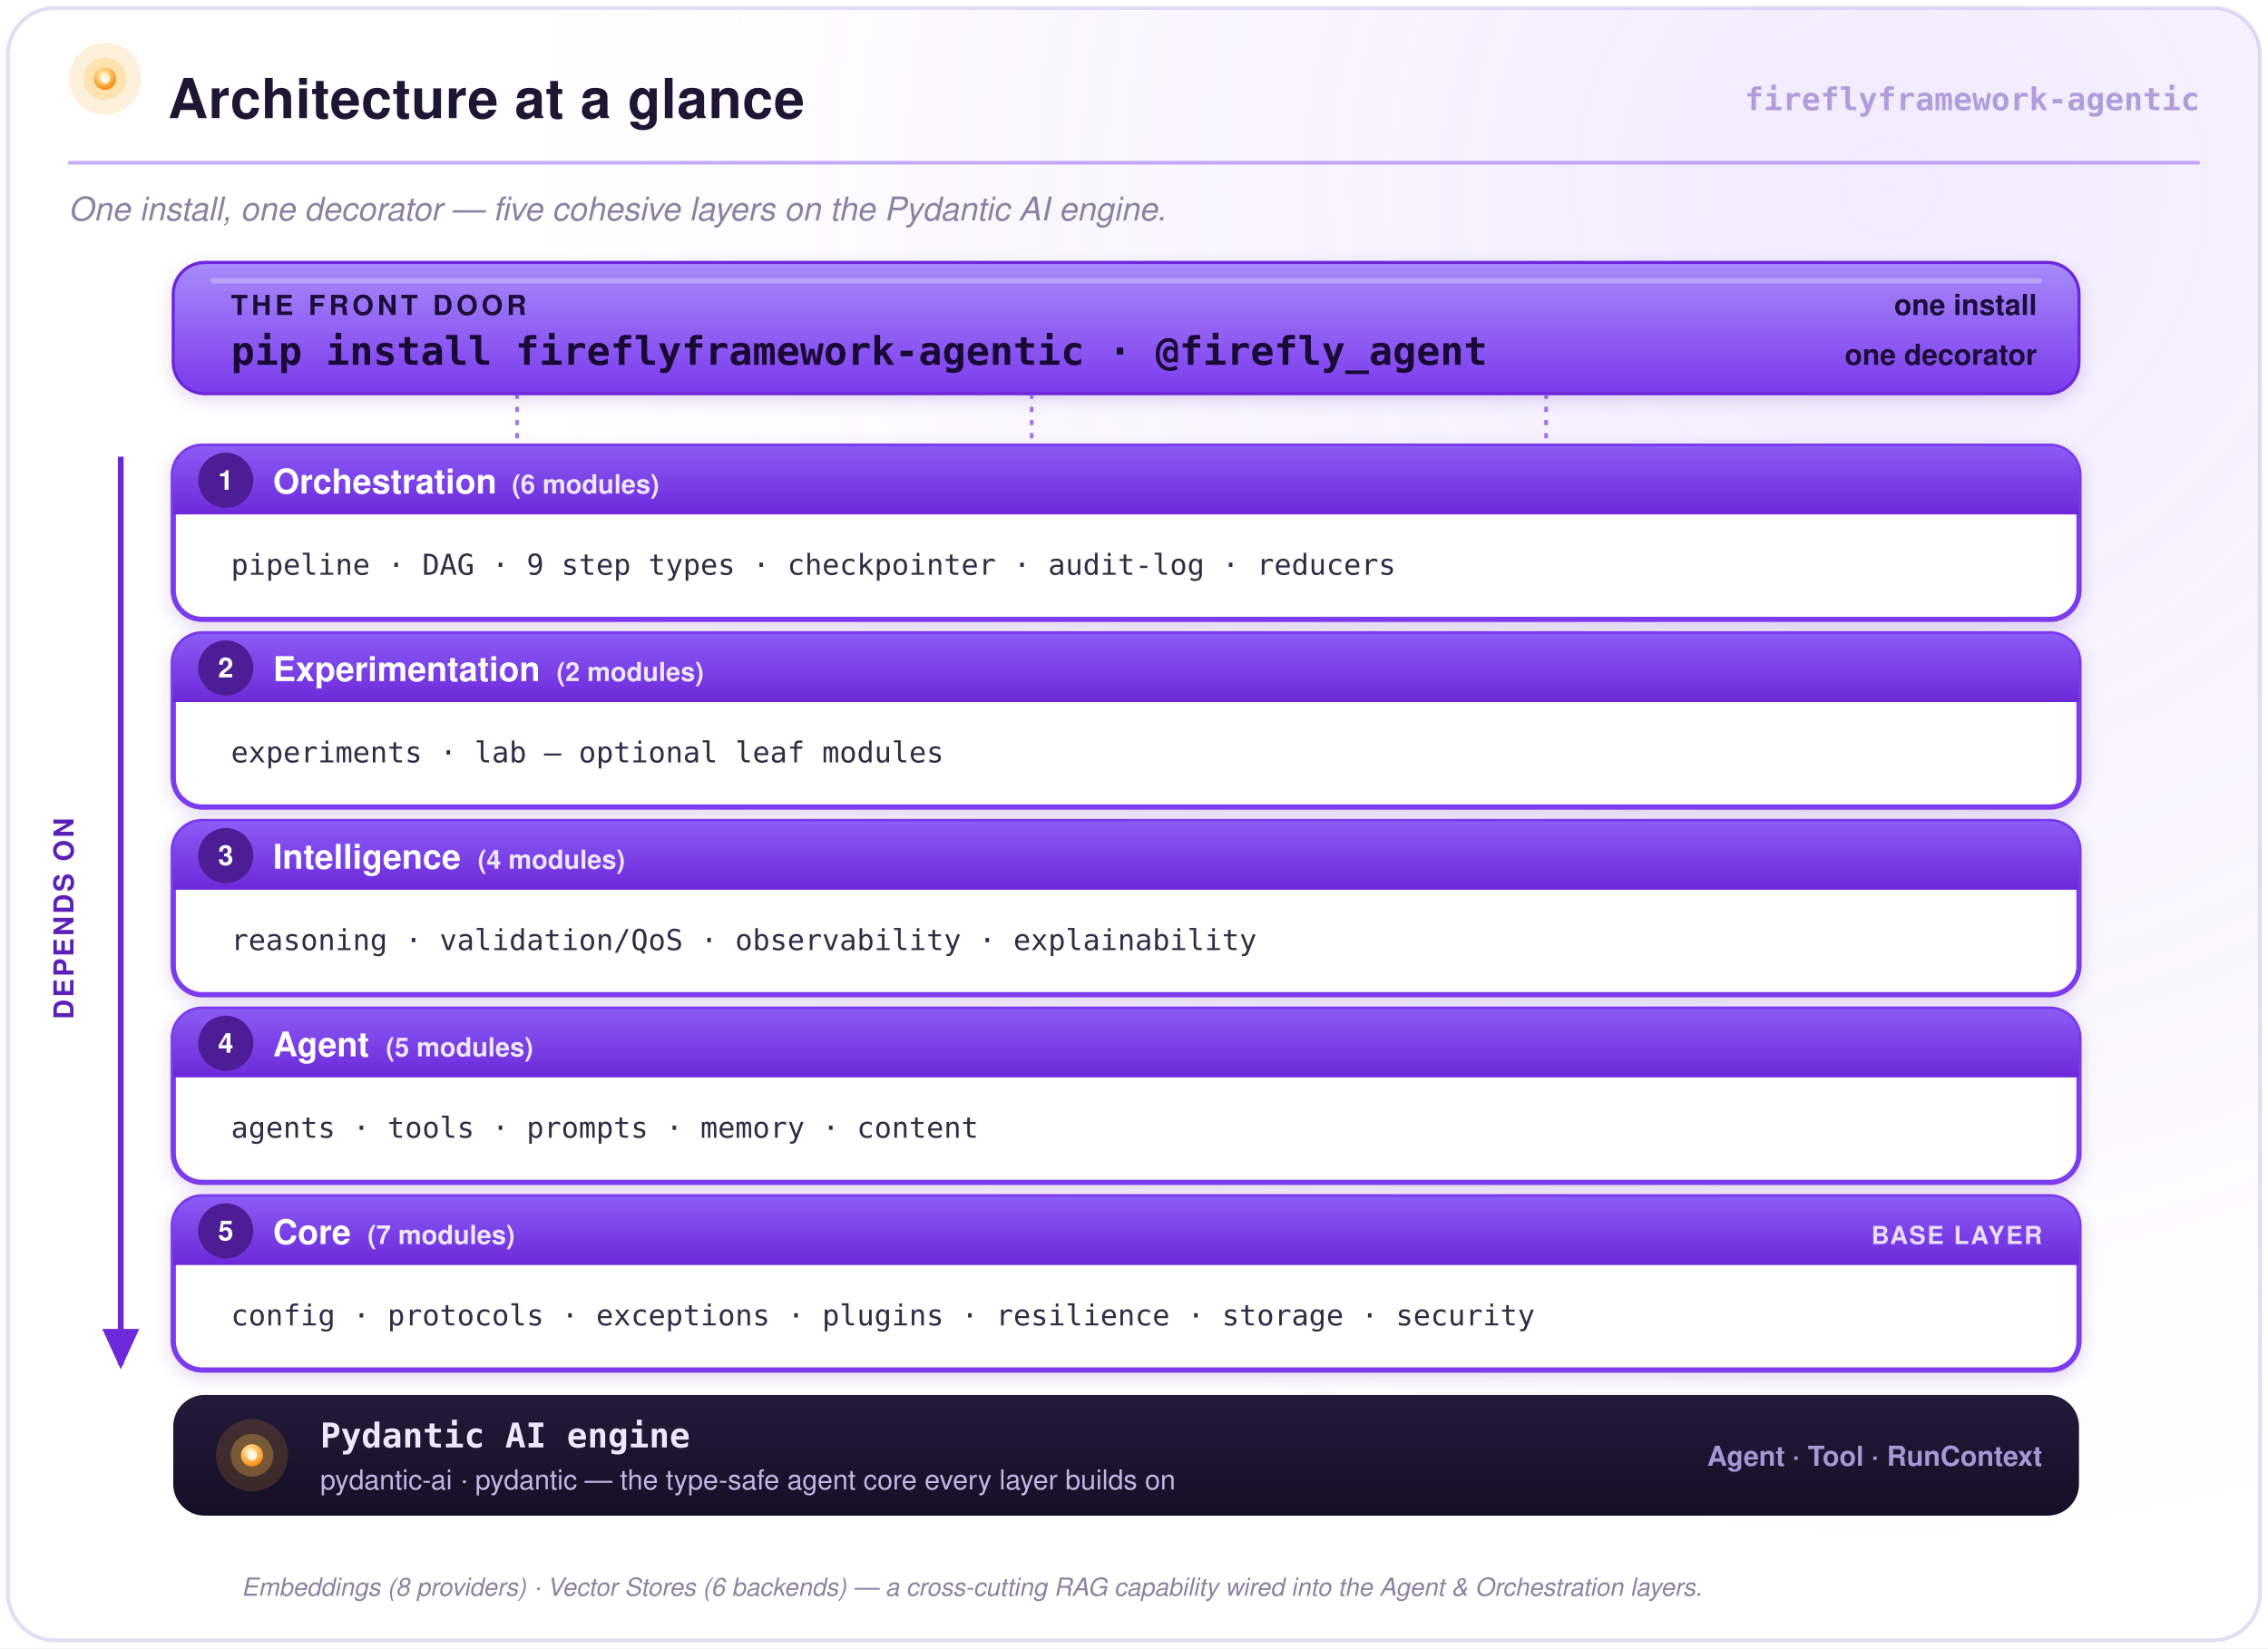
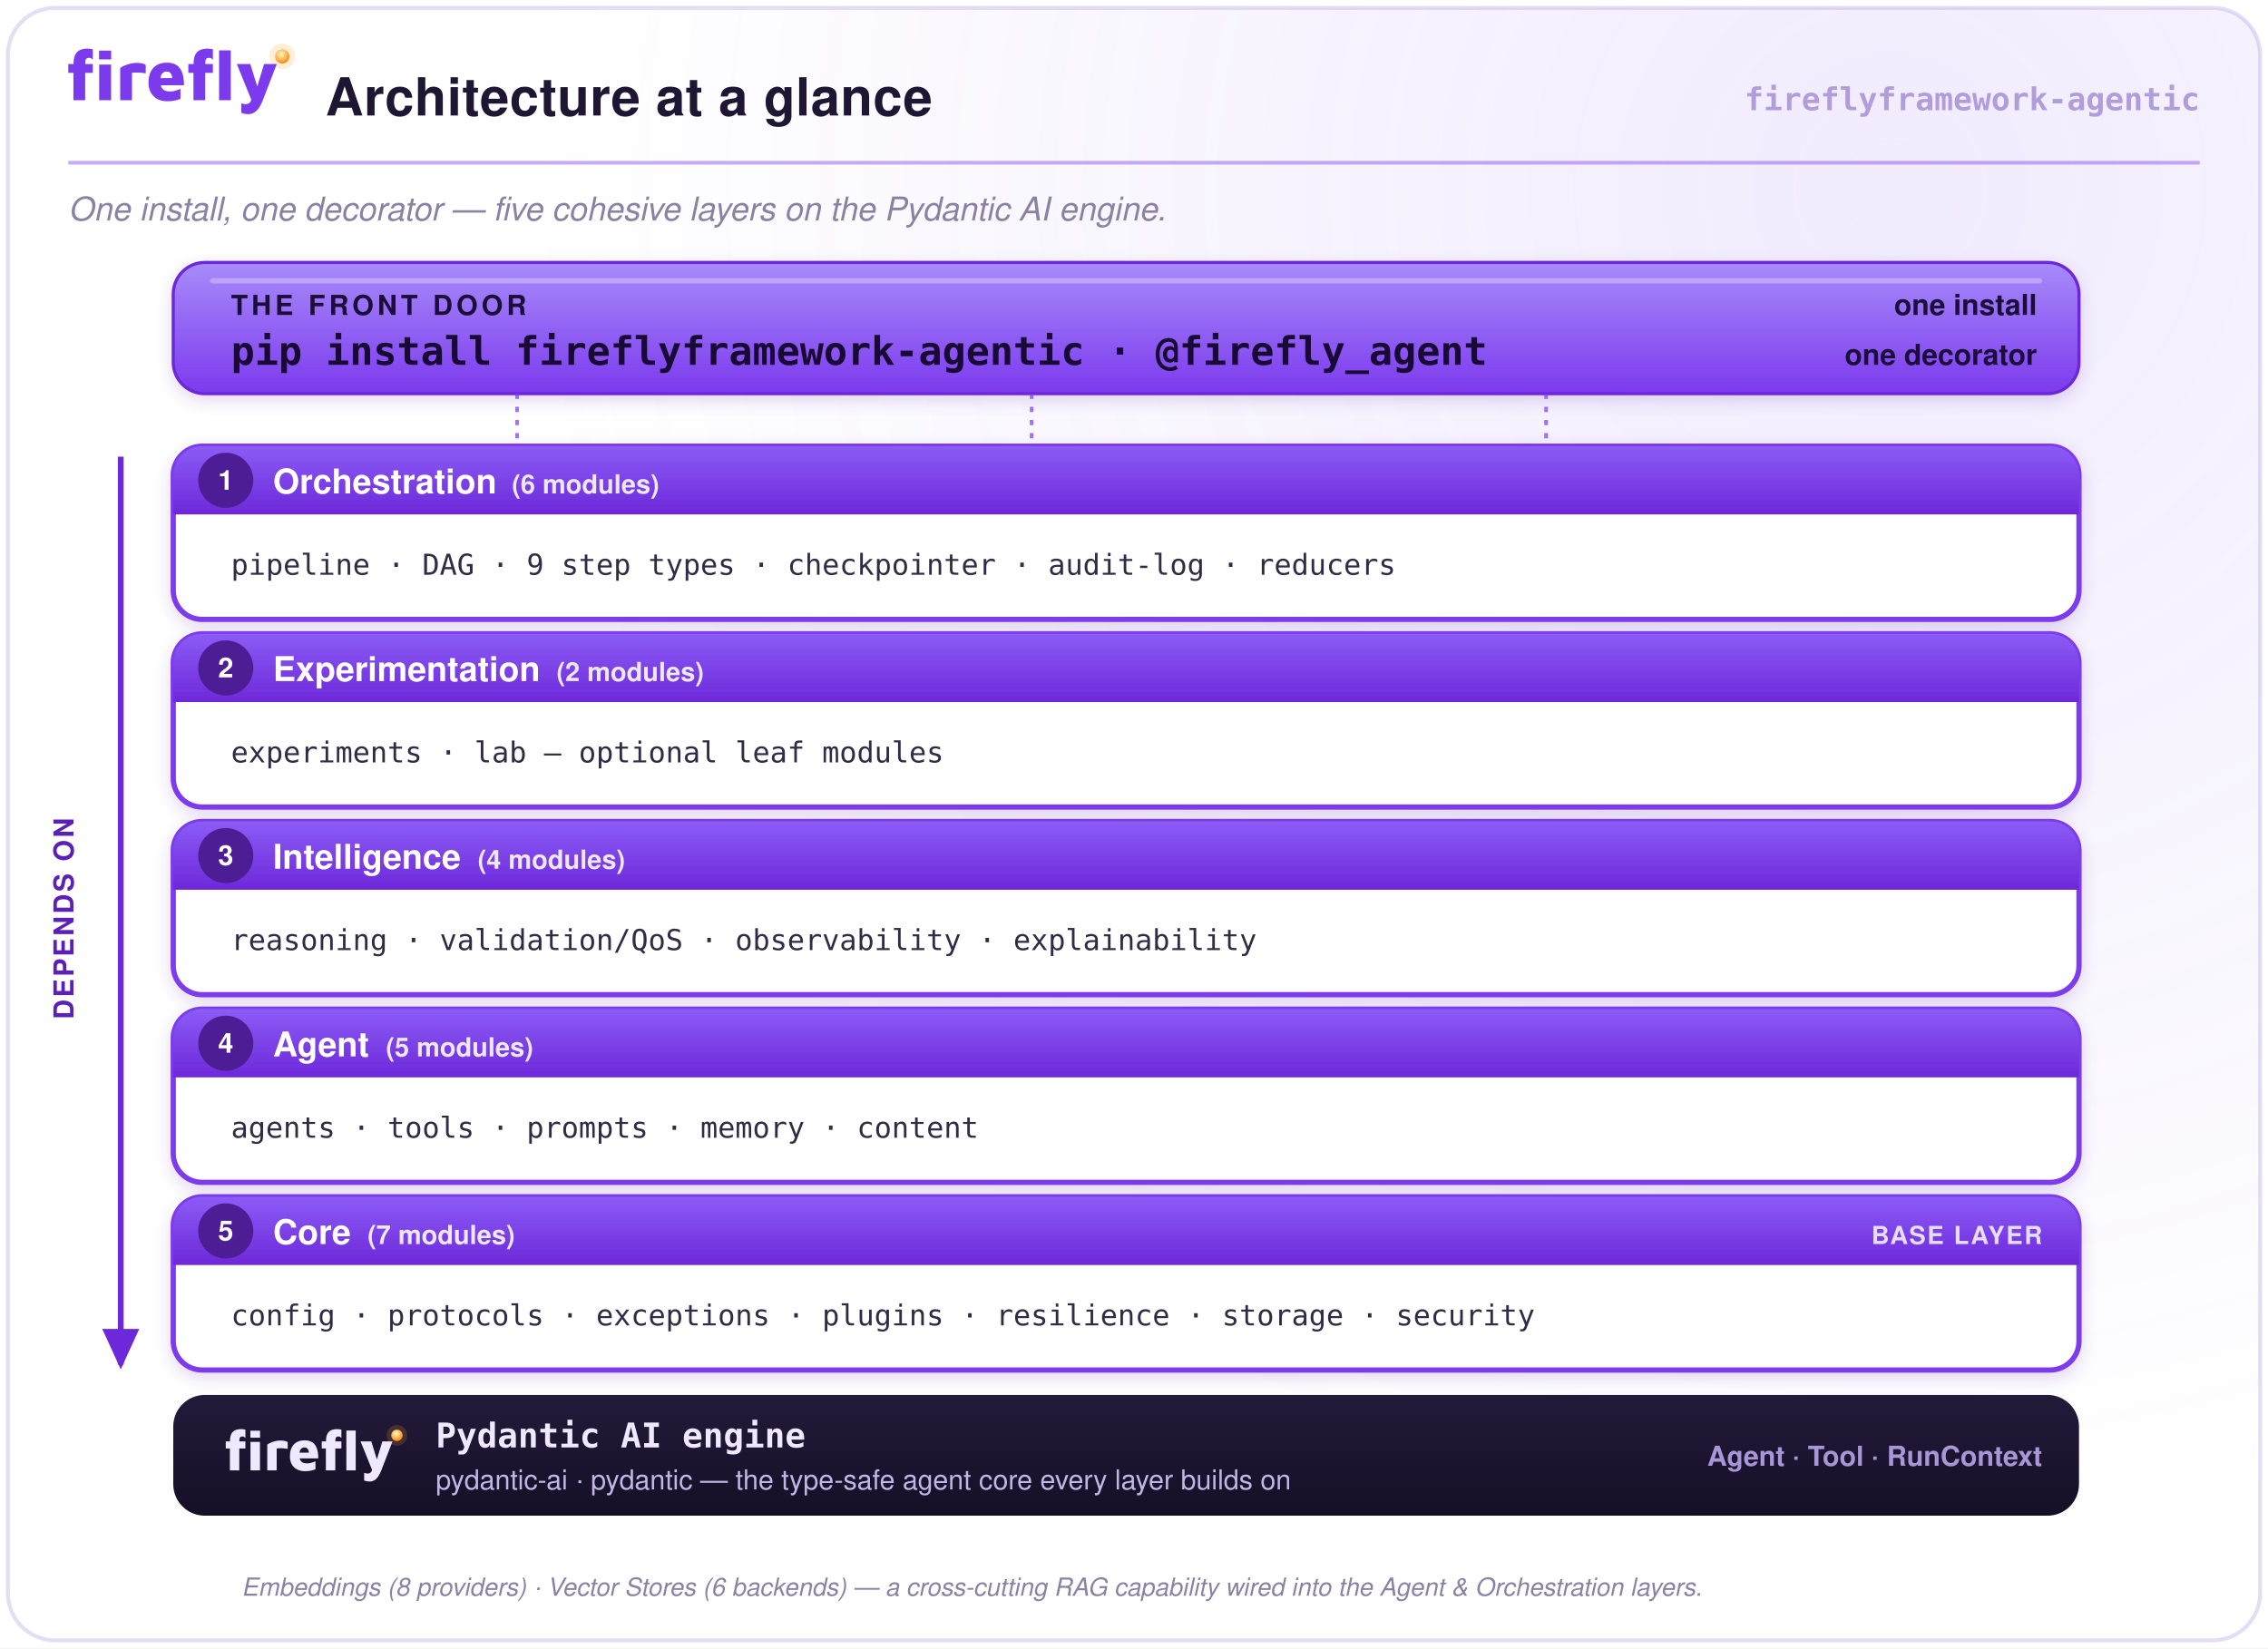
<svg xmlns="http://www.w3.org/2000/svg" width="864" height="628" viewBox="0 0 864 628" role="img" aria-label="Firefly Agentic architecture: one front door over five layers on the Pydantic AI engine." font-family="-apple-system,'Segoe UI',Helvetica,Arial,sans-serif">
  <defs>
    <linearGradient id="hdr" x1="0" y1="0" x2="0" y2="1">
      <stop offset="0" stop-color="#8b5cf6" />
      <stop offset="1" stop-color="#6d28d9" />
    </linearGradient>
    <linearGradient id="door" x1="0" y1="0" x2="0" y2="1">
      <stop offset="0" stop-color="#a78bfa" />
      <stop offset="1" stop-color="#7c3aed" />
    </linearGradient>
    <linearGradient id="bed" x1="0" y1="0" x2="0" y2="1">
      <stop offset="0" stop-color="#241a3a" />
      <stop offset="1" stop-color="#150f26" />
    </linearGradient>
    <radialGradient id="amb" cx="720" cy="72" r="520" gradientUnits="userSpaceOnUse">
      <stop offset="0" stop-color="#8b5cf6" stop-opacity="0.12" />
      <stop offset="1" stop-color="#8b5cf6" stop-opacity="0" />
    </radialGradient>
    <filter id="sh" x="-25%" y="-25%" width="150%" height="170%">
      <feDropShadow dx="0" dy="2" stdDeviation="3.2" flood-color="#4c1d95" flood-opacity="0.16" />
    </filter>
    <marker id="arr" markerWidth="9" markerHeight="9" refX="6.2" refY="3.2" orient="auto">
      <path d="M0 0L7 3.2L0 6.4Z" fill="#6d28d9" />
    </marker>
    <marker id="arrb" markerWidth="9" markerHeight="9" refX="6.2" refY="3.2" orient="auto">
      <path d="M0 0L7 3.2L0 6.4Z" fill="#6366f1" />
    </marker>
    <marker id="arra" markerWidth="9" markerHeight="9" refX="6.2" refY="3.2" orient="auto">
      <path d="M0 0L7 3.2L0 6.4Z" fill="#c2722a" />
    </marker>
    <g id="fly">
      <circle r="8.5" fill="#a78bfa" opacity="0.10" />
      <circle r="4.6" fill="#c4b5fd" opacity="0.22" />
      <circle r="2.4" fill="#ddd6fe" opacity="0.75" />
      <circle r="1.2" fill="#f5f3ff" />
    </g>
    <g id="ffly">
      <circle r="8.5" fill="#f6a821" opacity="0.10" />
      <circle r="4.6" fill="#ffc24a" opacity="0.22" />
      <circle r="2.4" fill="#ffd980" opacity="0.78" />
      <circle r="1.2" fill="#fff6e0" />
    </g>
    <radialGradient id="dot" cx="42%" cy="34%" r="72%">
      <stop offset="0" stop-color="#FFF9C1" />
      <stop offset="1" stop-color="#F68000" />
    </radialGradient>
  </defs>
  <rect width="864" height="628" fill="#ffffff" />
  <rect x="3" y="3" width="858" height="622" rx="18" fill="#ffffff" stroke="#e4def5" stroke-width="1.5" />
  <rect x="3" y="3" width="858" height="622" rx="18" fill="url(#amb)" />
-   <g transform="translate(40,30) scale(1.25)">
-     <circle r="11" fill="#f6a821" opacity="0.16" />
-     <circle r="6.5" fill="#ffc24a" opacity="0.30" />
-     <circle r="3.4" fill="url(#dot)" />
-     <circle r="1.5" fill="#fff6e0" />
+   <circle cx="107.52" cy="21.50" r="4.89" fill="#f6a821" opacity="0.18" />
+   <g transform="translate(25.28,11.90) scale(0.1812)">
+     <path d="M14.85 145V87.55H4.05V68.95H15.15V67.6C15.15 62.8 15.6 58.65 16.5 55.15C17.5 51.55 18.85 48.55 20.55 46.15C22.25 43.75 24.35 41.85 26.85 40.45C29.35 39.05 32.1 38.05 35.1 37.45C38.2 36.85 41.55 36.55 45.15 36.55C46.75 36.55 48.55 36.7 50.55 37C52.65 37.2 54.35 37.55 55.65 38.05V59.95C54.55 58.75 53.45 57.8 52.35 57.1C51.25 56.3 49.65 55.9 47.55 55.9C46.35 55.9 45.25 56.1 44.25 56.5C43.35 56.8 42.55 57.3 41.85 58C41.25 58.6 40.75 59.45 40.35 60.55C40.05 61.65 39.9 62.9 39.9 64.3V68.95H55.65V87.55H39.6V145H14.85ZM69 145V70.15H93.9L94.05 145H69ZM68.7 59.2V40.75H94.2V59.2H68.7ZM113.161 145V77.35C114.661 75.95 117.211 74.45 120.811 72.85C124.411 71.15 128.511 69.7 133.111 68.5C137.811 67.2 142.411 66.55 146.911 66.55C152.411 66.55 156.711 66.95 159.811 67.75C162.911 68.55 165.261 69.55 166.861 70.75V88.6C165.261 88.2 163.161 87.85 160.561 87.55C157.961 87.25 155.211 87.05 152.311 86.95C149.411 86.85 146.661 86.85 144.061 86.95C141.561 87.05 139.511 87.2 137.911 87.4V145H113.161ZM212.128 147.25C204.328 147.25 197.428 145.7 191.428 142.6C185.528 139.4 180.928 134.9 177.628 129.1C174.328 123.2 172.678 116.25 172.678 108.25C172.678 94.95 176.028 84.6 182.728 77.2C189.428 69.8 199.078 66.1 211.678 66.1C220.078 66.1 226.878 67.9 232.078 71.5C237.278 75.1 241.128 80.45 243.628 87.55C246.128 94.65 247.328 103.35 247.228 113.65H189.928L186.928 98.5H226.228L223.228 106.6C223.128 98.5 222.078 92.85 220.078 89.65C218.178 86.35 214.978 84.7 210.478 84.7C208.078 84.7 205.878 85.4 203.878 86.8C201.878 88.1 200.278 90.25 199.078 93.25C197.978 96.25 197.428 100.3 197.428 105.4C197.428 112.3 199.028 117.6 202.228 121.3C205.528 124.9 210.928 126.7 218.428 126.7C221.128 126.7 223.828 126.4 226.528 125.8C229.228 125.1 231.728 124.3 234.028 123.4C236.328 122.5 238.278 121.8 239.878 121.3V142.3C236.378 143.6 232.378 144.75 227.878 145.75C223.478 146.75 218.228 147.25 212.128 147.25ZM267.243 145V87.55H256.443V68.95H267.543V67.6C267.543 62.8 267.993 58.65 268.893 55.15C269.893 51.55 271.243 48.55 272.943 46.15C274.643 43.75 276.743 41.85 279.243 40.45C281.743 39.05 284.493 38.05 287.493 37.45C290.593 36.85 293.943 36.55 297.543 36.55C299.143 36.55 300.943 36.7 302.943 37C305.043 37.2 306.743 37.55 308.043 38.05V59.95C306.943 58.75 305.843 57.8 304.743 57.1C303.643 56.3 302.043 55.9 299.943 55.9C298.743 55.9 297.643 56.1 296.643 56.5C295.743 56.8 294.943 57.3 294.243 58C293.643 58.6 293.143 59.45 292.743 60.55C292.443 61.65 292.293 62.9 292.293 64.3V68.95H308.043V87.55H291.993V145H267.243ZM345.693 145H321.093V40.3H345.693V145ZM382.828 174.4C380.128 174.4 377.428 174.15 374.728 173.65C372.128 173.15 369.828 172.45 367.828 171.55V151.6C369.728 152.2 371.378 152.65 372.778 152.95C374.278 153.25 375.778 153.4 377.278 153.4C379.578 153.4 381.628 152.85 383.428 151.75C385.228 150.75 386.728 148.95 387.928 146.35C389.128 143.75 389.978 140 390.478 135.1L391.078 149.5L358.378 68.95H386.728L402.478 119.95H400.228L415.678 68.95H442.378L413.128 144.85C410.328 152.05 407.328 157.8 404.128 162.1C400.928 166.5 397.528 169.65 393.928 171.55C390.328 173.45 386.628 174.4 382.828 174.4Z" fill="#7c3aed" />
  </g>
-   <text x="64" y="45" font-size="21" font-weight="800" fill="#1e1633" font-family="-apple-system,'Segoe UI',Helvetica,Arial,sans-serif" letter-spacing="0.2">Architecture at a glance</text>
+   <circle cx="107.52" cy="21.50" r="2.72" fill="url(#dot)" />
+   <text x="124" y="44" font-size="20" font-weight="800" fill="#1e1633" font-family="-apple-system,'Segoe UI',Helvetica,Arial,sans-serif" letter-spacing="0.2">Architecture at a glance</text>
  <text x="838" y="42" text-anchor="end" font-size="12" font-weight="600" fill="#b29ddb" font-family="ui-monospace,'SF Mono',Menlo,Consolas,monospace">fireflyframework-agentic</text>
  <line x1="26" y1="62" x2="838" y2="62" stroke="#7c3aed" stroke-width="1.4" opacity="0.42" />
  <text x="26" y="84" font-size="12.5" font-style="italic" fill="#8b82a3" font-family="-apple-system,'Segoe UI',Helvetica,Arial,sans-serif">One install, one decorator — five cohesive layers on the Pydantic AI engine.</text>
  <rect x="66" y="100" width="726" height="50" rx="12" fill="url(#door)" stroke="#6d28d9" stroke-width="1.2" filter="url(#sh)" />
  <rect x="80" y="106" width="698" height="2" rx="1" fill="#fbf8ff" opacity="0.3" />
  <text x="88" y="120" font-size="10.5" font-weight="800" fill="#1c0e3a" letter-spacing="1.4">THE FRONT DOOR</text>
  <text x="88" y="139" font-size="15" font-weight="800" fill="#190a35" font-family="ui-monospace,'SF Mono',Menlo,Consolas,monospace">pip install fireflyframework-agentic · @firefly_agent</text>
  <text x="776" y="120" text-anchor="end" font-size="11" fill="#1c0e3a" font-weight="700">one install</text>
  <text x="776" y="139" text-anchor="end" font-size="11" fill="#1c0e3a" font-weight="700">one decorator</text>
  <g stroke="#7c3aed" stroke-width="1.4" stroke-dasharray="2 3" opacity="0.7">
    <line x1="197" y1="150" x2="197" y2="170" />
    <line x1="393" y1="150" x2="393" y2="170" />
    <line x1="589" y1="150" x2="589" y2="170" />
  </g>
  <line x1="46" y1="174" x2="46" y2="520" stroke="#6d28d9" stroke-width="2.2" marker-end="url(#arr)" />
  <text x="28" y="350" text-anchor="middle" font-size="10.5" font-weight="700" fill="#5b21b6" letter-spacing="0.08em" transform="rotate(-90,28,350)">DEPENDS ON</text>
  <g filter="url(#sh)">
    <rect x="66" y="170.0" width="726" height="66" rx="11" fill="#ffffff" stroke="#7c3aed" stroke-width="2" />
    <path d="M66 181.0a11 11 0 0 1 11 -11h704a11 11 0 0 1 11 11v15H66Z" fill="url(#hdr)" />
  </g>
  <circle cx="86" cy="183.0" r="10.5" fill="#4c1d95" />
  <text x="86" y="186.6" text-anchor="middle" fill="#fff" font-size="10.5" font-weight="700" font-family="-apple-system,'Segoe UI',Helvetica,Arial,sans-serif">1</text>
  <text x="104" y="188.0" fill="#fff" font-size="13" font-weight="700">Orchestration</text>
  <text x="195" y="188.0" fill="#ede7fb" font-size="10" font-weight="600">(6 modules)</text>
  <text x="88" y="219.0" fill="#322b45" font-size="11" font-family="ui-monospace,'SF Mono',Menlo,Consolas,monospace">pipeline · DAG · 9 step types · checkpointer · audit-log · reducers</text>
  <g filter="url(#sh)">
    <rect x="66" y="241.5" width="726" height="66" rx="11" fill="#ffffff" stroke="#7c3aed" stroke-width="2" />
    <path d="M66 252.5a11 11 0 0 1 11 -11h704a11 11 0 0 1 11 11v15H66Z" fill="url(#hdr)" />
  </g>
  <circle cx="86" cy="254.5" r="10.5" fill="#4c1d95" />
  <text x="86" y="258.1" text-anchor="middle" fill="#fff" font-size="10.5" font-weight="700" font-family="-apple-system,'Segoe UI',Helvetica,Arial,sans-serif">2</text>
  <text x="104" y="259.5" fill="#fff" font-size="13" font-weight="700">Experimentation</text>
  <text x="212" y="259.5" fill="#ede7fb" font-size="10" font-weight="600">(2 modules)</text>
  <text x="88" y="290.5" fill="#322b45" font-size="11" font-family="ui-monospace,'SF Mono',Menlo,Consolas,monospace">experiments · lab   —   optional leaf modules</text>
  <g filter="url(#sh)">
    <rect x="66" y="313.0" width="726" height="66" rx="11" fill="#ffffff" stroke="#7c3aed" stroke-width="2" />
    <path d="M66 324.0a11 11 0 0 1 11 -11h704a11 11 0 0 1 11 11v15H66Z" fill="url(#hdr)" />
  </g>
  <circle cx="86" cy="326.0" r="10.5" fill="#4c1d95" />
  <text x="86" y="329.6" text-anchor="middle" fill="#fff" font-size="10.5" font-weight="700" font-family="-apple-system,'Segoe UI',Helvetica,Arial,sans-serif">3</text>
  <text x="104" y="331.0" fill="#fff" font-size="13" font-weight="700">Intelligence</text>
  <text x="182" y="331.0" fill="#ede7fb" font-size="10" font-weight="600">(4 modules)</text>
  <text x="88" y="362.0" fill="#322b45" font-size="11" font-family="ui-monospace,'SF Mono',Menlo,Consolas,monospace">reasoning · validation/QoS · observability · explainability</text>
  <g filter="url(#sh)">
    <rect x="66" y="384.5" width="726" height="66" rx="11" fill="#ffffff" stroke="#7c3aed" stroke-width="2" />
    <path d="M66 395.5a11 11 0 0 1 11 -11h704a11 11 0 0 1 11 11v15H66Z" fill="url(#hdr)" />
  </g>
  <circle cx="86" cy="397.5" r="10.5" fill="#4c1d95" />
  <text x="86" y="401.1" text-anchor="middle" fill="#fff" font-size="10.5" font-weight="700" font-family="-apple-system,'Segoe UI',Helvetica,Arial,sans-serif">4</text>
  <text x="104" y="402.5" fill="#fff" font-size="13" font-weight="700">Agent</text>
  <text x="147" y="402.5" fill="#ede7fb" font-size="10" font-weight="600">(5 modules)</text>
  <text x="88" y="433.5" fill="#322b45" font-size="11" font-family="ui-monospace,'SF Mono',Menlo,Consolas,monospace">agents · tools · prompts · memory · content</text>
  <g filter="url(#sh)">
    <rect x="66" y="456.0" width="726" height="66" rx="11" fill="#ffffff" stroke="#7c3aed" stroke-width="2" />
    <path d="M66 467.0a11 11 0 0 1 11 -11h704a11 11 0 0 1 11 11v15H66Z" fill="url(#hdr)" />
  </g>
  <circle cx="86" cy="469.0" r="10.5" fill="#4c1d95" />
  <text x="86" y="472.6" text-anchor="middle" fill="#fff" font-size="10.5" font-weight="700" font-family="-apple-system,'Segoe UI',Helvetica,Arial,sans-serif">5</text>
  <text x="104" y="474.0" fill="#fff" font-size="13" font-weight="700">Core</text>
  <text x="140" y="474.0" fill="#ede7fb" font-size="10" font-weight="600">(7 modules)</text>
  <text x="778" y="474.0" text-anchor="end" fill="#e7ddff" font-size="9.5" font-weight="700" letter-spacing="0.06em">BASE LAYER</text>
  <text x="88" y="505.0" fill="#322b45" font-size="11" font-family="ui-monospace,'SF Mono',Menlo,Consolas,monospace">config · protocols · exceptions · plugins · resilience · storage · security</text>
  <rect x="66" y="531.5" width="726" height="46" rx="12" fill="url(#bed)" />
-   <g transform="translate(96,554.5) scale(1.25)">
-     <circle r="11" fill="#f6a821" opacity="0.16" />
-     <circle r="6.5" fill="#ffc24a" opacity="0.30" />
-     <circle r="3.4" fill="url(#dot)" />
-     <circle r="1.5" fill="#fff6e0" />
+   <circle cx="151.22" cy="546.90" r="3.91" fill="#f6a821" opacity="0.18" />
+   <g transform="translate(85.42,539.22) scale(0.1449)">
+     <path d="M14.85 145V87.55H4.05V68.95H15.15V67.6C15.15 62.8 15.6 58.65 16.5 55.15C17.5 51.55 18.85 48.55 20.55 46.15C22.25 43.75 24.35 41.85 26.85 40.45C29.35 39.05 32.1 38.05 35.1 37.45C38.2 36.85 41.55 36.55 45.15 36.55C46.75 36.55 48.55 36.7 50.55 37C52.65 37.2 54.35 37.55 55.65 38.05V59.95C54.55 58.75 53.45 57.8 52.35 57.1C51.25 56.3 49.65 55.9 47.55 55.9C46.35 55.9 45.25 56.1 44.25 56.5C43.35 56.8 42.55 57.3 41.85 58C41.25 58.6 40.75 59.45 40.35 60.55C40.05 61.65 39.9 62.9 39.9 64.3V68.95H55.65V87.55H39.6V145H14.85ZM69 145V70.15H93.9L94.05 145H69ZM68.7 59.2V40.75H94.2V59.2H68.7ZM113.161 145V77.35C114.661 75.95 117.211 74.45 120.811 72.85C124.411 71.15 128.511 69.7 133.111 68.5C137.811 67.2 142.411 66.55 146.911 66.55C152.411 66.55 156.711 66.95 159.811 67.75C162.911 68.55 165.261 69.55 166.861 70.75V88.6C165.261 88.2 163.161 87.85 160.561 87.55C157.961 87.25 155.211 87.05 152.311 86.95C149.411 86.85 146.661 86.85 144.061 86.95C141.561 87.05 139.511 87.2 137.911 87.4V145H113.161ZM212.128 147.25C204.328 147.25 197.428 145.7 191.428 142.6C185.528 139.4 180.928 134.9 177.628 129.1C174.328 123.2 172.678 116.25 172.678 108.25C172.678 94.95 176.028 84.6 182.728 77.2C189.428 69.8 199.078 66.1 211.678 66.1C220.078 66.1 226.878 67.9 232.078 71.5C237.278 75.1 241.128 80.45 243.628 87.55C246.128 94.65 247.328 103.35 247.228 113.65H189.928L186.928 98.5H226.228L223.228 106.6C223.128 98.5 222.078 92.85 220.078 89.65C218.178 86.35 214.978 84.7 210.478 84.7C208.078 84.7 205.878 85.4 203.878 86.8C201.878 88.1 200.278 90.25 199.078 93.25C197.978 96.25 197.428 100.3 197.428 105.4C197.428 112.3 199.028 117.6 202.228 121.3C205.528 124.9 210.928 126.7 218.428 126.7C221.128 126.7 223.828 126.4 226.528 125.8C229.228 125.1 231.728 124.3 234.028 123.4C236.328 122.5 238.278 121.8 239.878 121.3V142.3C236.378 143.6 232.378 144.75 227.878 145.75C223.478 146.75 218.228 147.25 212.128 147.25ZM267.243 145V87.55H256.443V68.95H267.543V67.6C267.543 62.8 267.993 58.65 268.893 55.15C269.893 51.55 271.243 48.55 272.943 46.15C274.643 43.75 276.743 41.85 279.243 40.45C281.743 39.05 284.493 38.05 287.493 37.45C290.593 36.85 293.943 36.55 297.543 36.55C299.143 36.55 300.943 36.7 302.943 37C305.043 37.2 306.743 37.55 308.043 38.05V59.95C306.943 58.75 305.843 57.8 304.743 57.1C303.643 56.3 302.043 55.9 299.943 55.9C298.743 55.9 297.643 56.1 296.643 56.5C295.743 56.8 294.943 57.3 294.243 58C293.643 58.6 293.143 59.45 292.743 60.55C292.443 61.65 292.293 62.9 292.293 64.3V68.95H308.043V87.55H291.993V145H267.243ZM345.693 145H321.093V40.3H345.693V145ZM382.828 174.4C380.128 174.4 377.428 174.15 374.728 173.65C372.128 173.15 369.828 172.45 367.828 171.55V151.6C369.728 152.2 371.378 152.65 372.778 152.95C374.278 153.25 375.778 153.4 377.278 153.4C379.578 153.4 381.628 152.85 383.428 151.75C385.228 150.75 386.728 148.95 387.928 146.35C389.128 143.75 389.978 140 390.478 135.1L391.078 149.5L358.378 68.95H386.728L402.478 119.95H400.228L415.678 68.95H442.378L413.128 144.85C410.328 152.05 407.328 157.8 404.128 162.1C400.928 166.5 397.528 169.65 393.928 171.55C390.328 173.45 386.628 174.4 382.828 174.4Z" fill="#efe8ff" />
  </g>
-   <text x="122" y="551.5" font-size="13" font-weight="800" fill="#efe8ff" font-family="ui-monospace,'SF Mono',Menlo,Consolas,monospace">Pydantic AI engine</text>
-   <text x="122" y="567.5" font-size="10.5" fill="#c3b6e6">pydantic-ai · pydantic — the type-safe agent core every layer builds on</text>
+   <circle cx="151.22" cy="546.90" r="2.17" fill="url(#dot)" />
+   <text x="166" y="551.5" font-size="13" font-weight="800" fill="#efe8ff" font-family="ui-monospace,'SF Mono',Menlo,Consolas,monospace">Pydantic AI engine</text>
+   <text x="166" y="567.5" font-size="10.5" fill="#c3b6e6">pydantic-ai · pydantic — the type-safe agent core every layer builds on</text>
  <text x="778" y="558.5" text-anchor="end" font-size="10.5" fill="#a896d6" font-weight="600">Agent · Tool · RunContext</text>
  <text x="92" y="608" font-size="9.5" font-style="italic" fill="#8b82a3">Embeddings (8 providers) · Vector Stores (6 backends) — a cross-cutting RAG capability wired into the Agent &amp; Orchestration layers.</text>
</svg>
